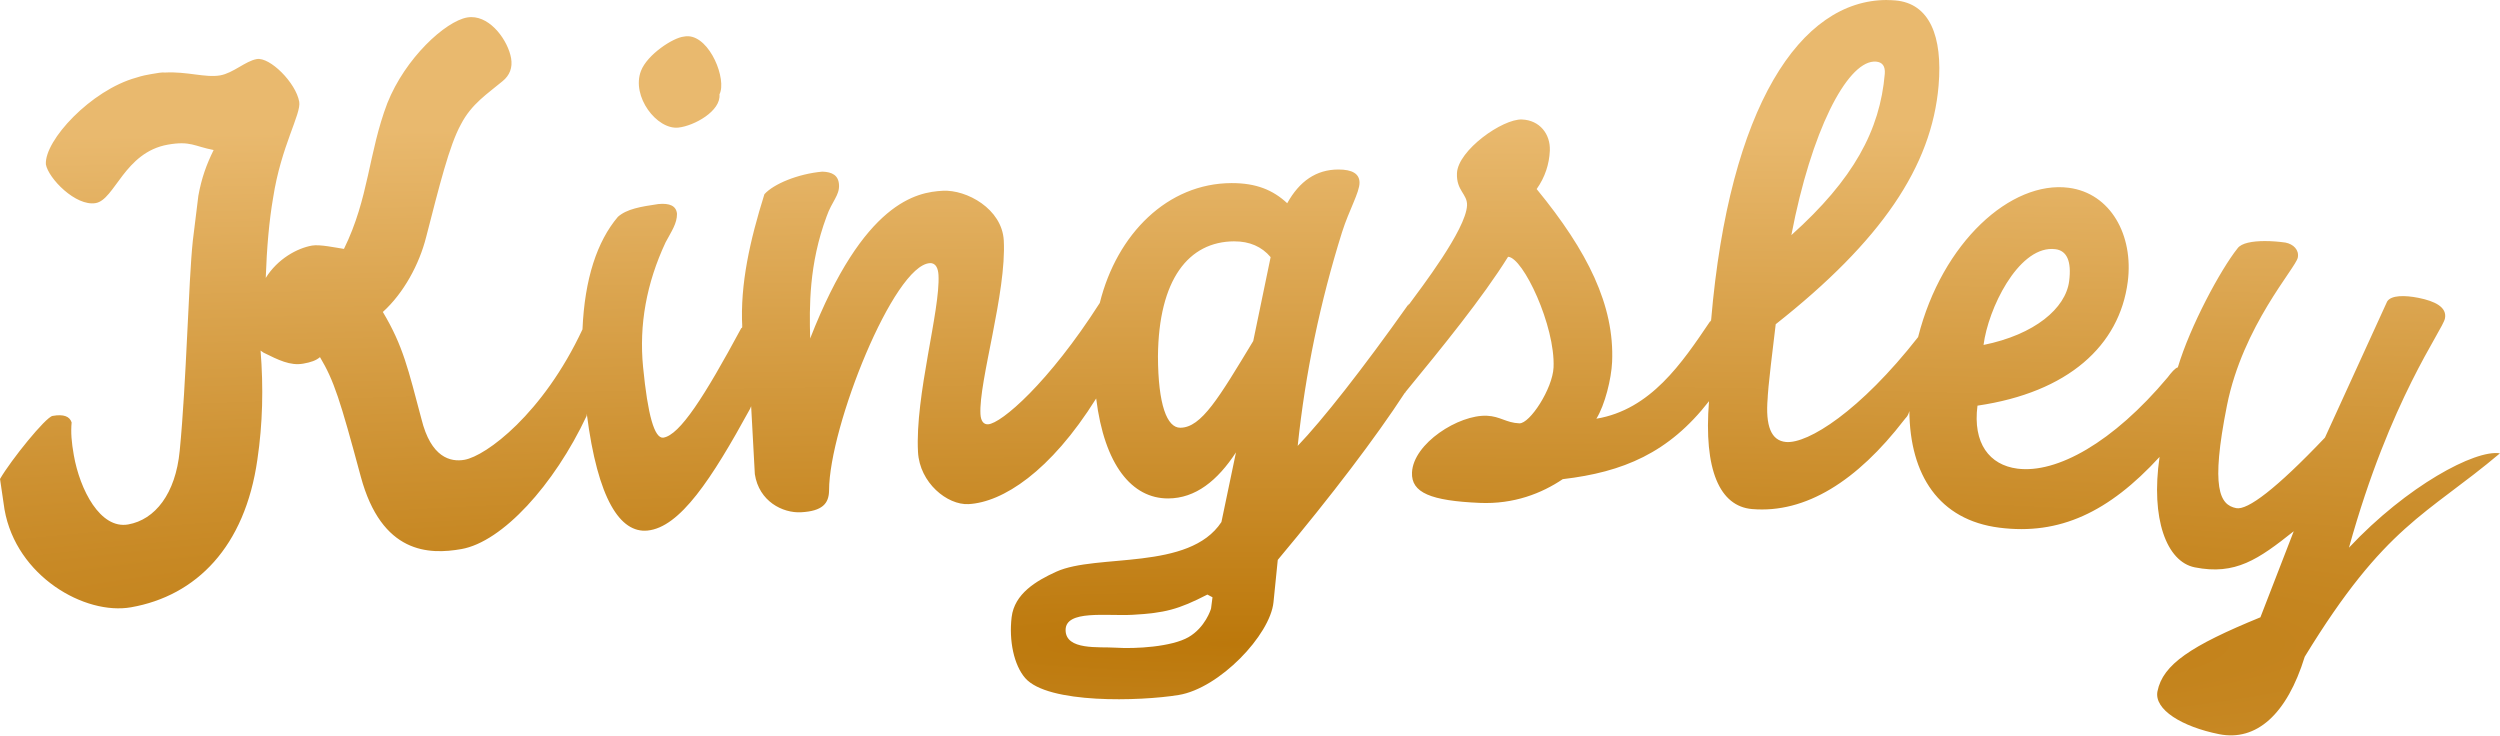
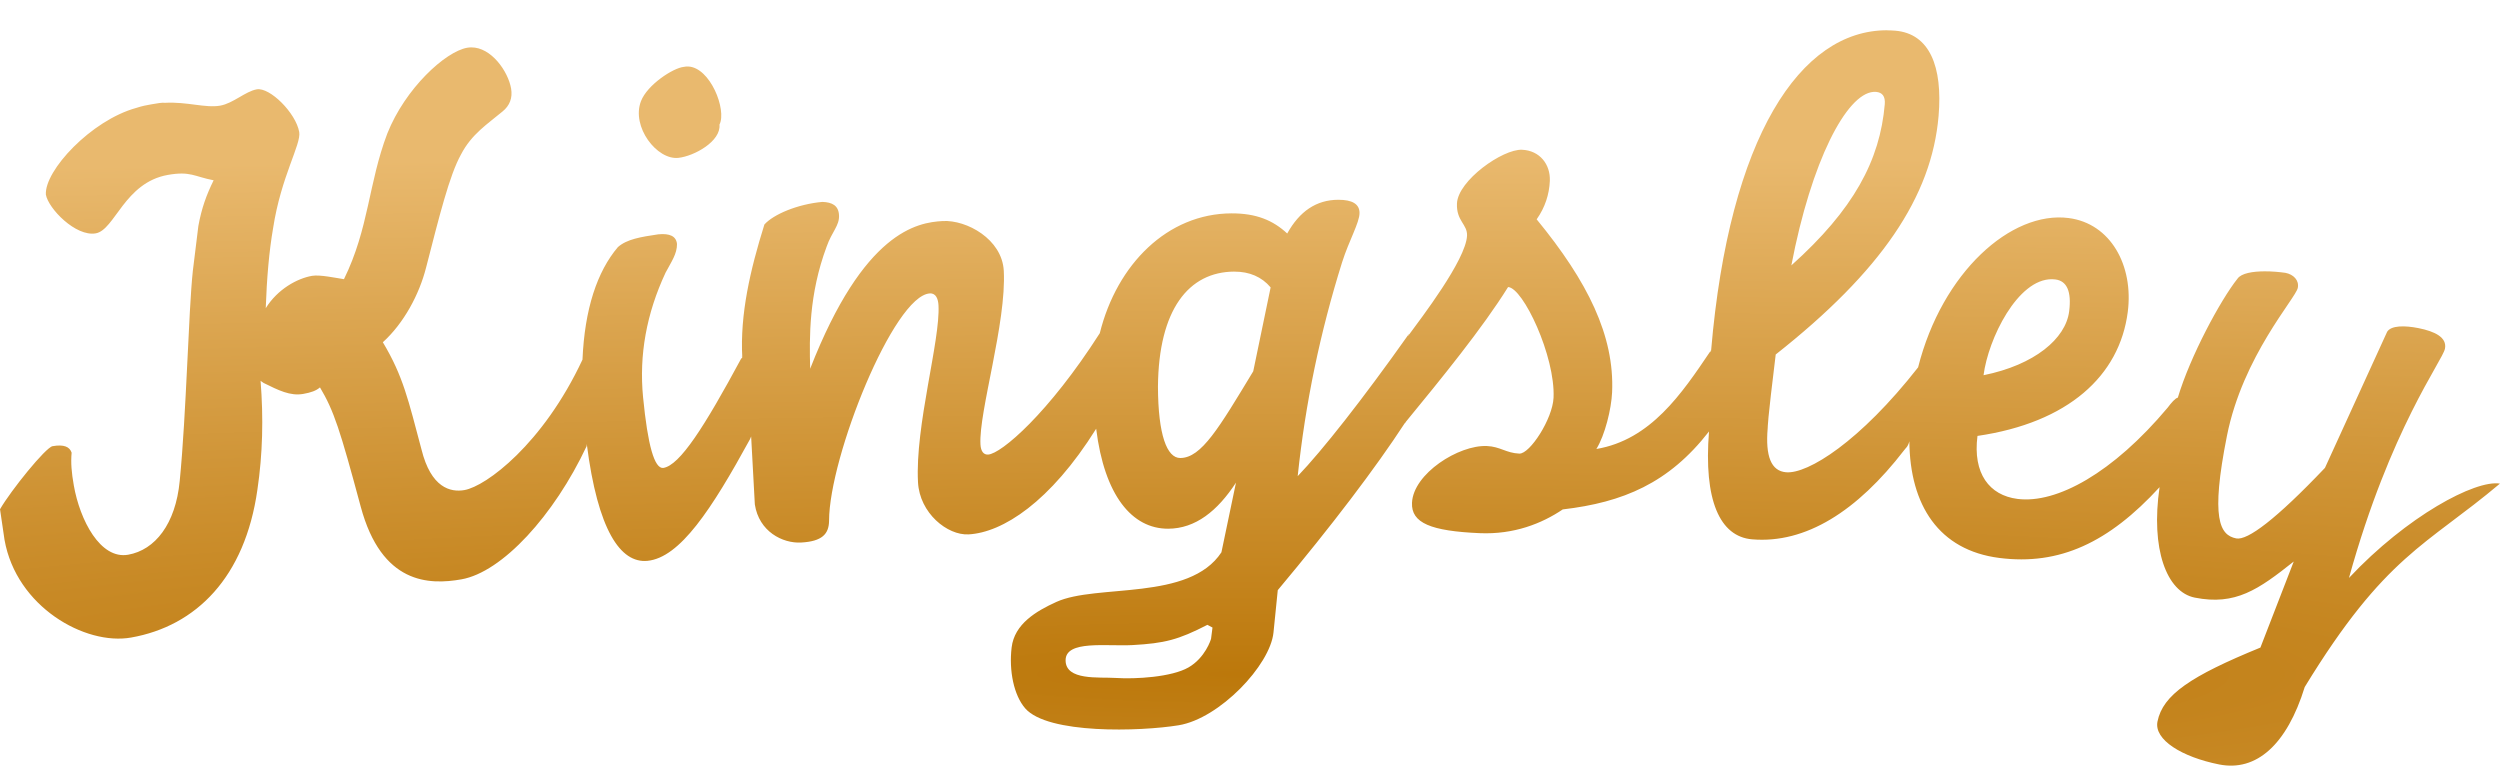
- <svg xmlns="http://www.w3.org/2000/svg" xmlns:xlink="http://www.w3.org/1999/xlink" width="320" height="94.126" viewBox="0 0 84.667 24.904" version="1.1" id="svg8">
+ <svg xmlns="http://www.w3.org/2000/svg" xmlns:xlink="http://www.w3.org/1999/xlink" width="320" height="100" viewBox="0 0 84.667 26.458" version="1.1" id="svg8">
  <defs id="defs2">
    <linearGradient id="linearGradient4592">
      <stop style="stop-color:#bc780b;stop-opacity:1" offset="0" id="stop4588" />
      <stop style="stop-color:#e9b96e;stop-opacity:1" offset="1" id="stop4590" />
    </linearGradient>
    <path style="opacity:1;fill:#d2f4b1;fill-opacity:1;stroke:#6bd208;stroke-width:0.265;stroke-linecap:round;stroke-linejoin:round;stroke-miterlimit:10.433;stroke-dasharray:none;stroke-opacity:1" id="path4491-7" transform="scale(-1)" d="m 184.265,-192.787 a 101.298,26.178 0 0 1 -143.256,0 101.298,26.178 0 0 1 -4e-6,-37.022 101.298,26.178 0 0 1 143.256,0 l -71.628,18.511 z" />
-     <radialGradient xlink:href="#linearGradient4592" id="radialGradient4596" cx="42.783" cy="317.647" fx="42.783" fy="317.647" r="42.333" gradientTransform="matrix(4.431694,0,0,0.4156784,-146.8183,160.1847)" gradientUnits="userSpaceOnUse" />
+     <radialGradient xlink:href="#linearGradient4592" id="radialGradient4596" cx="42.783" cy="317.647" fx="42.783" fy="317.647" r="42.333" gradientTransform="matrix(4.431694,0,0,0.4156784,-146.8183,159.6555)" gradientUnits="userSpaceOnUse" />
  </defs>
-   <g id="layer1" transform="translate(-0.449688,-270.417)">
-     <path id="path4600" style="font-style:normal;font-variant:normal;font-weight:bold;font-stretch:normal;font-size:53.051px;line-height:33.157px;font-family:'Confetti TP';-inkscape-font-specification:'Confetti TP Bold';letter-spacing:0px;word-spacing:0px;fill:url(#radialGradient4596);fill-opacity:1;stroke:none;stroke-width:0.265px;stroke-linecap:butt;stroke-linejoin:miter;stroke-opacity:1" d="m 65.349,282.088 c -0.002,0.008 -0.004,0.016 -0.006,0.024 -0.001,-0.011 0.001,-0.019 0.006,-0.024 z m 4.598,-3.24 c 0.038,4.5e-4 0.076,0.003 0.114,0.008 0.385,0.05 0.551,0.402 0.464,1.084 -0.118,0.919 -1.166,1.809 -2.899,2.159 0.159,-1.235 1.154,-3.267 2.322,-3.251 z m -27.692,-0.257 c 0.508,-0.002 0.927,0.177 1.227,0.534 l -0.589,2.841 c -1.16,1.917 -1.754,2.935 -2.472,2.937 -0.448,9.8e-4 -0.75,-0.775 -0.755,-2.419 0.022,-2.601 1.034,-3.889 2.588,-3.894 z m 21.643,-6.088 c 0.029,-0.002 0.059,-0.002 0.088,5.7e-4 0.208,0.018 0.317,0.147 0.295,0.415 -0.162,1.906 -1.053,3.57 -3.164,5.461 0.679,-3.546 1.869,-5.809 2.782,-5.876 z m -40.141,-0.859 c -0.05,-0.002 -0.1,0.002 -0.151,0.013 -0.357,0.035 -1.235,0.604 -1.449,1.162 -0.332,0.865 0.541,1.998 1.267,1.919 0.535,-0.058 1.447,-0.561 1.392,-1.126 0.253,-0.502 -0.314,-1.937 -1.059,-1.968 z m 24.38,9.099 c 0.004,-0.006 0.009,-0.012 0.013,-0.019 0.018,-6e-5 0.022,-0.002 0.024,-0.004 2.98e-4,-4.4e-4 0.001,-9.8e-4 0.002,-0.002 -0.008,-0.005 -0.048,-0.008 -0.039,0.024 z m -0.091,2.952 c -0.005,0.007 -0.011,0.014 -0.016,0.02 -0.002,0.003 -0.004,0.007 -0.007,0.01 0.015,-0.005 0.033,-0.013 0.023,-0.03 z m 16.31,-13.278 c -2.93,-0.003 -5.34,3.6 -5.956,10.84 0.002,0.009 0.003,0.018 -0.003,0.026 l -0.003,0.039 c -0.004,-0.018 -0.001,-0.02 -0.003,-0.032 0,0 -5.19e-4,5.2e-4 -5.19e-4,5.2e-4 -0.005,0.003 -0.012,0.006 -0.022,0.005 -0.96,1.424 -2.016,2.993 -3.855,3.302 0.29,-0.466 0.508,-1.354 0.533,-1.921 0.084,-1.911 -0.823,-3.746 -2.555,-5.857 0.287,-0.406 0.426,-0.849 0.446,-1.297 0.025,-0.567 -0.344,-1.033 -0.941,-1.059 -0.657,-0.029 -2.17,1.042 -2.204,1.818 -0.026,0.597 0.358,0.704 0.341,1.092 -0.036,0.823 -1.582,2.829 -1.958,3.344 0.001,9.8e-4 -6.65e-4,0.001 -0.002,0.002 -0.006,0.009 -0.024,0.032 -0.029,0.04 -0.004,-0.007 -0.006,-0.013 -0.008,-0.018 -1.542,2.178 -2.906,3.909 -3.738,4.776 0.261,-2.482 0.762,-4.875 1.502,-7.238 0.237,-0.748 0.593,-1.347 0.592,-1.676 -0.001,-0.299 -0.241,-0.447 -0.719,-0.446 -0.747,0.002 -1.314,0.393 -1.73,1.142 -0.48,-0.447 -1.048,-0.684 -1.885,-0.682 -2.167,0.007 -3.882,1.72 -4.462,4.058 -1.731,2.708 -3.338,4.087 -3.784,4.111 -0.149,0.008 -0.245,-0.106 -0.258,-0.345 -0.06,-1.104 0.885,-4.119 0.79,-5.88 -0.058,-1.074 -1.261,-1.728 -2.067,-1.684 -0.866,0.047 -2.675,0.354 -4.49,5.002 -0.028,-1.076 -0.046,-2.512 0.556,-4.131 0.182,-0.519 0.44,-0.712 0.421,-1.07 -0.018,-0.328 -0.233,-0.437 -0.563,-0.449 -0.834,0.075 -1.654,0.419 -1.964,0.765 -0.485,1.553 -0.828,3.042 -0.749,4.505 l 0.002,0.025 c -0.006,-0.021 -0.005,-0.022 -0.008,-0.035 -8.15e-4,0.02 -0.007,0.038 -0.028,0.04 -1.247,2.313 -2.081,3.625 -2.643,3.71 -0.298,0.029 -0.524,-0.76 -0.683,-2.396 -0.139,-1.428 0.115,-2.834 0.762,-4.218 0.203,-0.38 0.389,-0.639 0.387,-0.969 -0.026,-0.268 -0.246,-0.366 -0.633,-0.329 -0.592,0.088 -1.065,0.163 -1.369,0.433 -0.703,0.83 -1.125,2.093 -1.199,3.811 -1.338,2.862 -3.266,4.288 -3.997,4.417 -0.471,0.083 -1.135,-0.073 -1.457,-1.382 -0.448,-1.681 -0.618,-2.471 -1.307,-3.624 0.707,-0.641 1.233,-1.614 1.466,-2.535 0.451,-1.749 0.787,-3.113 1.178,-3.819 0.362,-0.701 0.909,-1.041 1.411,-1.463 0.239,-0.194 0.345,-0.455 0.288,-0.779 -0.102,-0.58 -0.673,-1.397 -1.351,-1.39 -0.045,4.4e-4 -0.09,0.005 -0.136,0.012 -0.736,0.13 -2.095,1.371 -2.705,2.905 -0.643,1.692 -0.619,3.205 -1.468,4.933 -0.28,-0.042 -0.817,-0.159 -1.082,-0.113 -0.5,0.088 -1.165,0.448 -1.567,1.096 0.035,-1.008 0.114,-1.932 0.25,-2.715 0.269,-1.747 0.956,-2.839 0.884,-3.251 -0.114,-0.648 -0.997,-1.524 -1.439,-1.446 -0.383,0.068 -0.797,0.474 -1.238,0.552 -0.5,0.088 -1.117,-0.137 -1.868,-0.096 -0.093,-0.014 -0.27,0.018 -0.476,0.054 -0.147,0.026 -0.294,0.052 -0.495,0.118 -1.534,0.422 -3.116,2.127 -3.064,2.938 0.083,0.471 1.011,1.43 1.688,1.311 0.648,-0.114 0.971,-1.719 2.443,-1.979 0.765,-0.135 0.891,0.055 1.55,0.182 -0.246,0.499 -0.409,0.953 -0.517,1.548 l -0.187,1.52 c -0.149,1.392 -0.216,4.803 -0.445,7.12 -0.139,1.451 -0.833,2.332 -1.746,2.493 -0.942,0.166 -1.633,-1.169 -1.84,-2.346 -0.078,-0.442 -0.105,-0.771 -0.074,-1.11 -0.066,-0.201 -0.263,-0.288 -0.646,-0.22 -0.235,0.042 -1.406,1.492 -1.779,2.135 l 0.152,1.035 c 0.4,2.267 2.726,3.586 4.286,3.311 2.208,-0.389 3.858,-2.046 4.278,-5.003 0.18,-1.215 0.208,-2.434 0.108,-3.691 l 0.104,0.072 c 0.499,0.246 0.899,0.449 1.34,0.371 0.265,-0.047 0.436,-0.107 0.568,-0.221 0.474,0.797 0.677,1.428 1.379,4.036 0.708,2.637 2.32,2.657 3.409,2.465 1.384,-0.244 3.139,-2.162 4.243,-4.512 0.002,-0.023 0.002,-0.051 0.004,-0.074 0.373,2.927 1.142,4.047 2.055,3.959 1.101,-0.107 2.173,-1.742 3.474,-4.121 0.014,-0.028 0.026,-0.059 0.038,-0.091 l 0.125,2.3 c 0.14,0.92 0.94,1.326 1.566,1.292 0.716,-0.039 0.943,-0.29 0.948,-0.739 0.003,-2.155 2.192,-7.632 3.415,-7.698 0.209,-0.011 0.28,0.194 0.291,0.403 0.064,1.194 -0.797,4.084 -0.694,5.994 0.056,1.045 0.995,1.802 1.712,1.764 1.151,-0.062 2.767,-1.09 4.322,-3.578 0.279,2.259 1.213,3.39 2.438,3.386 0.927,-0.003 1.672,-0.603 2.297,-1.561 l -0.493,2.36 c -1.092,1.663 -4.224,1.059 -5.591,1.681 -0.684,0.311 -1.419,0.746 -1.514,1.541 -0.095,0.795 0.077,1.622 0.459,2.062 0.765,0.881 3.897,0.786 5.195,0.574 1.387,-0.227 3.102,-2.034 3.214,-3.141 l 0.145,-1.435 c 1.842,-2.201 3.316,-4.145 4.299,-5.652 -5.64e-4,3.1e-4 -0.002,4e-4 -0.002,5.2e-4 0.003,-0.003 0.006,-0.007 0.009,-0.01 0.004,-0.007 0.01,-0.015 0.015,-0.023 5.61e-4,9.8e-4 4.95e-4,0.002 0.001,0.003 1.226,-1.493 2.615,-3.197 3.478,-4.584 0.508,0.022 1.602,2.345 1.54,3.748 -0.032,0.717 -0.802,1.909 -1.16,1.893 -0.448,-0.02 -0.648,-0.238 -1.096,-0.257 -0.956,-0.042 -2.495,0.937 -2.538,1.923 -0.03,0.687 0.646,0.956 2.288,1.028 1.165,0.051 2.109,-0.326 2.818,-0.804 2.04,-0.239 3.591,-0.886 4.953,-2.641 -0.186,2.337 0.367,3.561 1.458,3.654 1.817,0.154 3.561,-0.957 5.145,-3.012 0.059,-0.086 0.129,-0.109 0.182,-0.308 0.019,2.174 1.005,3.688 3.043,3.95 2.043,0.262 3.712,-0.523 5.431,-2.396 -0.306,2.093 0.237,3.55 1.192,3.74 1.378,0.274 2.157,-0.272 3.352,-1.223 l -1.129,2.915 c -2.356,0.964 -3.305,1.598 -3.486,2.506 -0.123,0.616 0.828,1.201 2.088,1.452 1.261,0.251 2.297,-0.671 2.899,-2.623 2.734,-4.476 4.12,-4.788 6.611,-6.888 -0.831,-0.137 -3.149,1.101 -5.113,3.195 1.402,-5.054 3.17,-7.354 3.251,-7.764 0.076,-0.381 -0.34,-0.586 -0.897,-0.697 -0.469,-0.093 -0.926,-0.093 -1.061,0.124 l -2.106,4.609 c -1.657,1.743 -2.624,2.465 -3.005,2.389 -0.557,-0.111 -0.874,-0.662 -0.314,-3.476 0.537,-2.697 2.329,-4.656 2.399,-5.008 0.053,-0.264 -0.153,-0.458 -0.417,-0.51 -0.211,-0.03 -0.462,-0.052 -0.705,-0.051 -0.405,9.8e-4 -0.787,0.063 -0.918,0.246 -0.577,0.724 -1.603,2.628 -2.023,4.032 -0.089,0.021 -0.216,0.168 -0.346,0.341 -1.85,2.204 -3.752,3.259 -5.086,3.088 -0.949,-0.122 -1.517,-0.858 -1.353,-2.133 3.071,-0.45 4.812,-2.034 5.09,-4.199 0.202,-1.571 -0.58,-2.998 -2.003,-3.18 -1.945,-0.25 -4.284,1.836 -5.098,5.057 -1.966,2.512 -3.733,3.616 -4.471,3.553 -0.506,-0.043 -0.704,-0.54 -0.623,-1.493 0.008,-0.089 -0.02,-0.121 0.272,-2.496 3.569,-2.816 5.284,-5.341 5.516,-8.081 0.142,-1.668 -0.303,-2.786 -1.465,-2.885 -0.096,-0.008 -0.191,-0.012 -0.285,-0.012 z m -38.774,11.072 c 0.002,-0.045 -0.021,-0.086 0,0 z m 32.809,-0.198 c 0.003,-0.002 0.004,-0.005 0.006,-0.008 l 0.002,-0.023 c 1.09e-4,-0.001 4.13e-4,-0.002 5.19e-4,-0.004 -0.004,-0.02 -0.014,-0.019 -0.008,0.034 z m -17.051,9.261 v 5.1e-4 l 0.173,0.092 -0.05,0.389 v -0.006 c -0.003,0.023 -0.195,0.64 -0.763,0.968 -0.569,0.328 -1.791,0.401 -2.47,0.356 -0.562,-0.037 -1.689,0.098 -1.692,-0.596 -0.003,-0.694 1.388,-0.469 2.265,-0.517 1.085,-0.06 1.55,-0.177 2.538,-0.686 z" />
+   <g id="layer1" transform="translate(-0.449688,-268.8629)">
+     <path id="path4600" style="font-style:normal;font-variant:normal;font-weight:bold;font-stretch:normal;font-size:53.051px;line-height:33.157px;font-family:'Confetti TP';-inkscape-font-specification:'Confetti TP Bold';letter-spacing:0px;word-spacing:0px;fill:url(#radialGradient4596);fill-opacity:1;stroke:none;stroke-width:0.265px;stroke-linecap:butt;stroke-linejoin:miter;stroke-opacity:1" d="m 65.349,281.559 c -0.002,0.008 -0.004,0.016 -0.006,0.024 -0.001,-0.011 0.001,-0.019 0.006,-0.024 z m 4.598,-3.24 c 0.038,4.5e-4 0.076,0.003 0.114,0.008 0.385,0.05 0.551,0.402 0.464,1.084 -0.118,0.919 -1.166,1.809 -2.899,2.159 0.159,-1.235 1.154,-3.267 2.322,-3.251 z m -27.692,-0.257 c 0.508,-0.002 0.927,0.177 1.227,0.534 l -0.589,2.841 c -1.16,1.917 -1.754,2.935 -2.472,2.937 -0.448,9.8e-4 -0.75,-0.775 -0.755,-2.419 0.022,-2.601 1.034,-3.889 2.588,-3.894 z m 21.643,-6.088 c 0.029,-0.002 0.059,-0.002 0.088,5.7e-4 0.208,0.018 0.317,0.147 0.295,0.415 -0.162,1.906 -1.053,3.57 -3.164,5.461 0.679,-3.546 1.869,-5.809 2.782,-5.876 z m -40.141,-0.859 c -0.05,-0.002 -0.1,0.002 -0.151,0.013 -0.357,0.035 -1.235,0.604 -1.449,1.162 -0.332,0.865 0.541,1.998 1.267,1.919 0.535,-0.058 1.447,-0.561 1.392,-1.126 0.253,-0.502 -0.314,-1.937 -1.059,-1.968 z m 24.38,9.099 c 0.004,-0.006 0.009,-0.012 0.013,-0.019 0.018,-6e-5 0.022,-0.002 0.024,-0.004 2.98e-4,-4.4e-4 0.001,-9.8e-4 0.002,-0.002 -0.008,-0.005 -0.048,-0.008 -0.039,0.024 z m -0.091,2.952 c -0.005,0.007 -0.011,0.014 -0.016,0.02 -0.002,0.003 -0.004,0.007 -0.007,0.01 0.015,-0.005 0.033,-0.013 0.023,-0.03 z m 16.31,-13.278 c -2.93,-0.003 -5.34,3.6 -5.956,10.84 0.002,0.009 0.003,0.018 -0.003,0.026 l -0.003,0.039 c -0.004,-0.018 -0.001,-0.02 -0.003,-0.032 0,0 -5.19e-4,5.2e-4 -5.19e-4,5.2e-4 -0.005,0.003 -0.012,0.006 -0.022,0.005 -0.96,1.424 -2.016,2.993 -3.855,3.302 0.29,-0.466 0.508,-1.354 0.533,-1.921 0.084,-1.911 -0.823,-3.746 -2.555,-5.857 0.287,-0.406 0.426,-0.849 0.446,-1.297 0.025,-0.567 -0.344,-1.033 -0.941,-1.059 -0.657,-0.029 -2.17,1.042 -2.204,1.818 -0.026,0.597 0.358,0.704 0.341,1.092 -0.036,0.823 -1.582,2.829 -1.958,3.344 0.001,9.8e-4 -6.65e-4,10e-4 -0.002,0.002 -0.006,0.009 -0.024,0.032 -0.029,0.04 -0.004,-0.007 -0.006,-0.013 -0.008,-0.018 -1.542,2.178 -2.906,3.909 -3.738,4.776 0.261,-2.482 0.762,-4.875 1.502,-7.238 0.237,-0.748 0.593,-1.347 0.592,-1.676 -0.001,-0.299 -0.241,-0.447 -0.719,-0.446 -0.747,0.002 -1.314,0.393 -1.73,1.142 -0.48,-0.447 -1.048,-0.684 -1.885,-0.682 -2.167,0.007 -3.882,1.72 -4.462,4.058 -1.731,2.708 -3.338,4.087 -3.784,4.111 -0.149,0.008 -0.245,-0.106 -0.258,-0.345 -0.06,-1.104 0.885,-4.119 0.79,-5.88 -0.058,-1.074 -1.261,-1.728 -2.067,-1.684 -0.866,0.047 -2.675,0.354 -4.49,5.002 -0.028,-1.076 -0.046,-2.512 0.556,-4.131 0.182,-0.519 0.44,-0.712 0.421,-1.07 -0.018,-0.328 -0.233,-0.437 -0.563,-0.449 -0.834,0.075 -1.654,0.419 -1.964,0.765 -0.485,1.553 -0.828,3.042 -0.749,4.505 l 0.002,0.025 c -0.006,-0.021 -0.005,-0.022 -0.008,-0.035 -8.15e-4,0.02 -0.007,0.038 -0.028,0.04 -1.247,2.313 -2.081,3.625 -2.643,3.71 -0.298,0.029 -0.524,-0.76 -0.683,-2.396 -0.139,-1.428 0.115,-2.834 0.762,-4.218 0.203,-0.38 0.389,-0.639 0.387,-0.969 -0.026,-0.268 -0.246,-0.366 -0.633,-0.329 -0.592,0.088 -1.065,0.163 -1.369,0.433 -0.703,0.83 -1.125,2.093 -1.199,3.811 -1.338,2.862 -3.266,4.288 -3.997,4.417 -0.471,0.083 -1.135,-0.073 -1.457,-1.382 -0.448,-1.681 -0.618,-2.471 -1.307,-3.624 0.707,-0.641 1.233,-1.614 1.466,-2.535 0.451,-1.749 0.787,-3.113 1.178,-3.819 0.362,-0.701 0.909,-1.041 1.411,-1.463 0.239,-0.194 0.345,-0.455 0.288,-0.779 -0.102,-0.58 -0.673,-1.397 -1.351,-1.39 -0.045,4.4e-4 -0.09,0.005 -0.136,0.012 -0.736,0.13 -2.095,1.371 -2.705,2.905 -0.643,1.692 -0.619,3.205 -1.468,4.933 -0.28,-0.042 -0.817,-0.159 -1.082,-0.113 -0.5,0.088 -1.165,0.448 -1.567,1.096 0.035,-1.008 0.114,-1.932 0.25,-2.715 0.269,-1.747 0.956,-2.839 0.884,-3.251 -0.114,-0.648 -0.997,-1.524 -1.439,-1.446 -0.383,0.068 -0.797,0.474 -1.238,0.552 -0.5,0.088 -1.117,-0.137 -1.868,-0.096 -0.093,-0.014 -0.27,0.018 -0.476,0.054 -0.147,0.026 -0.294,0.052 -0.495,0.118 -1.534,0.422 -3.116,2.127 -3.064,2.938 0.083,0.471 1.011,1.43 1.688,1.311 0.648,-0.114 0.971,-1.719 2.443,-1.979 0.765,-0.135 0.891,0.055 1.55,0.182 -0.246,0.499 -0.409,0.953 -0.517,1.548 l -0.187,1.52 c -0.149,1.392 -0.216,4.803 -0.445,7.12 -0.139,1.451 -0.833,2.332 -1.746,2.493 -0.942,0.166 -1.633,-1.169 -1.84,-2.346 -0.078,-0.442 -0.105,-0.771 -0.074,-1.11 -0.066,-0.201 -0.263,-0.288 -0.646,-0.22 -0.235,0.042 -1.406,1.492 -1.779,2.135 l 0.152,1.035 c 0.4,2.267 2.726,3.586 4.286,3.311 2.208,-0.389 3.858,-2.046 4.278,-5.003 0.18,-1.215 0.208,-2.434 0.108,-3.691 l 0.104,0.072 c 0.499,0.246 0.899,0.449 1.34,0.371 0.265,-0.047 0.436,-0.107 0.568,-0.221 0.474,0.797 0.677,1.428 1.379,4.036 0.708,2.637 2.32,2.657 3.409,2.465 1.384,-0.244 3.139,-2.162 4.243,-4.512 0.002,-0.023 0.002,-0.051 0.004,-0.074 0.373,2.927 1.142,4.047 2.055,3.959 1.101,-0.107 2.173,-1.742 3.474,-4.121 0.014,-0.028 0.026,-0.059 0.038,-0.091 l 0.125,2.3 c 0.14,0.92 0.94,1.326 1.566,1.292 0.716,-0.039 0.943,-0.29 0.948,-0.739 0.003,-2.155 2.192,-7.632 3.415,-7.698 0.209,-0.011 0.28,0.194 0.291,0.403 0.064,1.194 -0.797,4.084 -0.694,5.994 0.056,1.045 0.995,1.802 1.712,1.764 1.151,-0.062 2.767,-1.09 4.322,-3.578 0.279,2.259 1.213,3.39 2.438,3.386 0.927,-0.003 1.672,-0.603 2.297,-1.561 l -0.493,2.36 c -1.092,1.663 -4.224,1.059 -5.591,1.681 -0.684,0.311 -1.419,0.746 -1.514,1.541 -0.095,0.795 0.077,1.622 0.459,2.062 0.765,0.881 3.897,0.786 5.195,0.574 1.387,-0.227 3.102,-2.034 3.214,-3.141 l 0.145,-1.435 c 1.842,-2.201 3.316,-4.145 4.299,-5.652 -5.64e-4,3.1e-4 -0.002,4e-4 -0.002,5.2e-4 0.003,-0.003 0.006,-0.007 0.009,-0.01 0.004,-0.007 0.01,-0.015 0.015,-0.023 5.61e-4,9.8e-4 4.95e-4,0.002 10e-4,0.003 1.226,-1.493 2.615,-3.197 3.478,-4.584 0.508,0.022 1.602,2.345 1.54,3.748 -0.032,0.717 -0.802,1.909 -1.16,1.893 -0.448,-0.02 -0.648,-0.238 -1.096,-0.257 -0.956,-0.042 -2.495,0.937 -2.538,1.923 -0.03,0.687 0.646,0.956 2.288,1.028 1.165,0.051 2.109,-0.326 2.818,-0.804 2.04,-0.239 3.591,-0.886 4.953,-2.641 -0.186,2.337 0.367,3.561 1.458,3.654 1.817,0.154 3.561,-0.957 5.145,-3.012 0.059,-0.086 0.129,-0.109 0.182,-0.308 0.019,2.174 1.005,3.688 3.043,3.95 2.043,0.262 3.712,-0.523 5.431,-2.396 -0.306,2.093 0.237,3.55 1.192,3.74 1.378,0.274 2.157,-0.272 3.352,-1.223 l -1.129,2.915 c -2.356,0.964 -3.305,1.598 -3.486,2.506 -0.123,0.616 0.828,1.201 2.088,1.452 1.261,0.251 2.297,-0.671 2.899,-2.623 2.734,-4.476 4.12,-4.788 6.611,-6.888 -0.831,-0.137 -3.149,1.101 -5.113,3.195 1.402,-5.054 3.17,-7.354 3.251,-7.764 0.076,-0.381 -0.34,-0.586 -0.897,-0.697 -0.469,-0.093 -0.926,-0.093 -1.061,0.124 l -2.106,4.609 c -1.657,1.743 -2.624,2.465 -3.005,2.389 -0.557,-0.111 -0.874,-0.662 -0.314,-3.476 0.537,-2.697 2.329,-4.656 2.399,-5.008 0.053,-0.264 -0.153,-0.458 -0.417,-0.51 -0.211,-0.03 -0.462,-0.052 -0.705,-0.051 -0.405,9.8e-4 -0.787,0.063 -0.918,0.246 -0.577,0.724 -1.603,2.628 -2.023,4.032 -0.089,0.021 -0.216,0.168 -0.346,0.341 -1.85,2.204 -3.752,3.259 -5.086,3.088 -0.949,-0.122 -1.517,-0.858 -1.353,-2.133 3.071,-0.45 4.812,-2.034 5.09,-4.199 0.202,-1.571 -0.58,-2.998 -2.003,-3.18 -1.945,-0.25 -4.284,1.836 -5.098,5.057 -1.966,2.512 -3.733,3.616 -4.471,3.553 -0.506,-0.043 -0.704,-0.54 -0.623,-1.493 0.008,-0.089 -0.02,-0.121 0.272,-2.496 3.569,-2.816 5.284,-5.341 5.516,-8.081 0.142,-1.668 -0.303,-2.786 -1.465,-2.885 -0.096,-0.008 -0.191,-0.012 -0.285,-0.012 z m -38.774,11.072 c 0.002,-0.045 -0.021,-0.086 0,0 z m 32.809,-0.198 c 0.003,-0.002 0.004,-0.005 0.006,-0.008 l 0.002,-0.023 c 1.09e-4,-10e-4 4.13e-4,-0.002 5.19e-4,-0.004 -0.004,-0.02 -0.014,-0.019 -0.008,0.034 z m -17.051,9.261 v 5.1e-4 l 0.173,0.092 -0.05,0.389 v -0.006 c -0.003,0.023 -0.195,0.64 -0.763,0.968 -0.569,0.328 -1.791,0.401 -2.47,0.356 -0.562,-0.037 -1.689,0.098 -1.692,-0.596 -0.003,-0.694 1.388,-0.469 2.265,-0.517 1.085,-0.06 1.55,-0.177 2.538,-0.686 z" />
  </g>
</svg>
